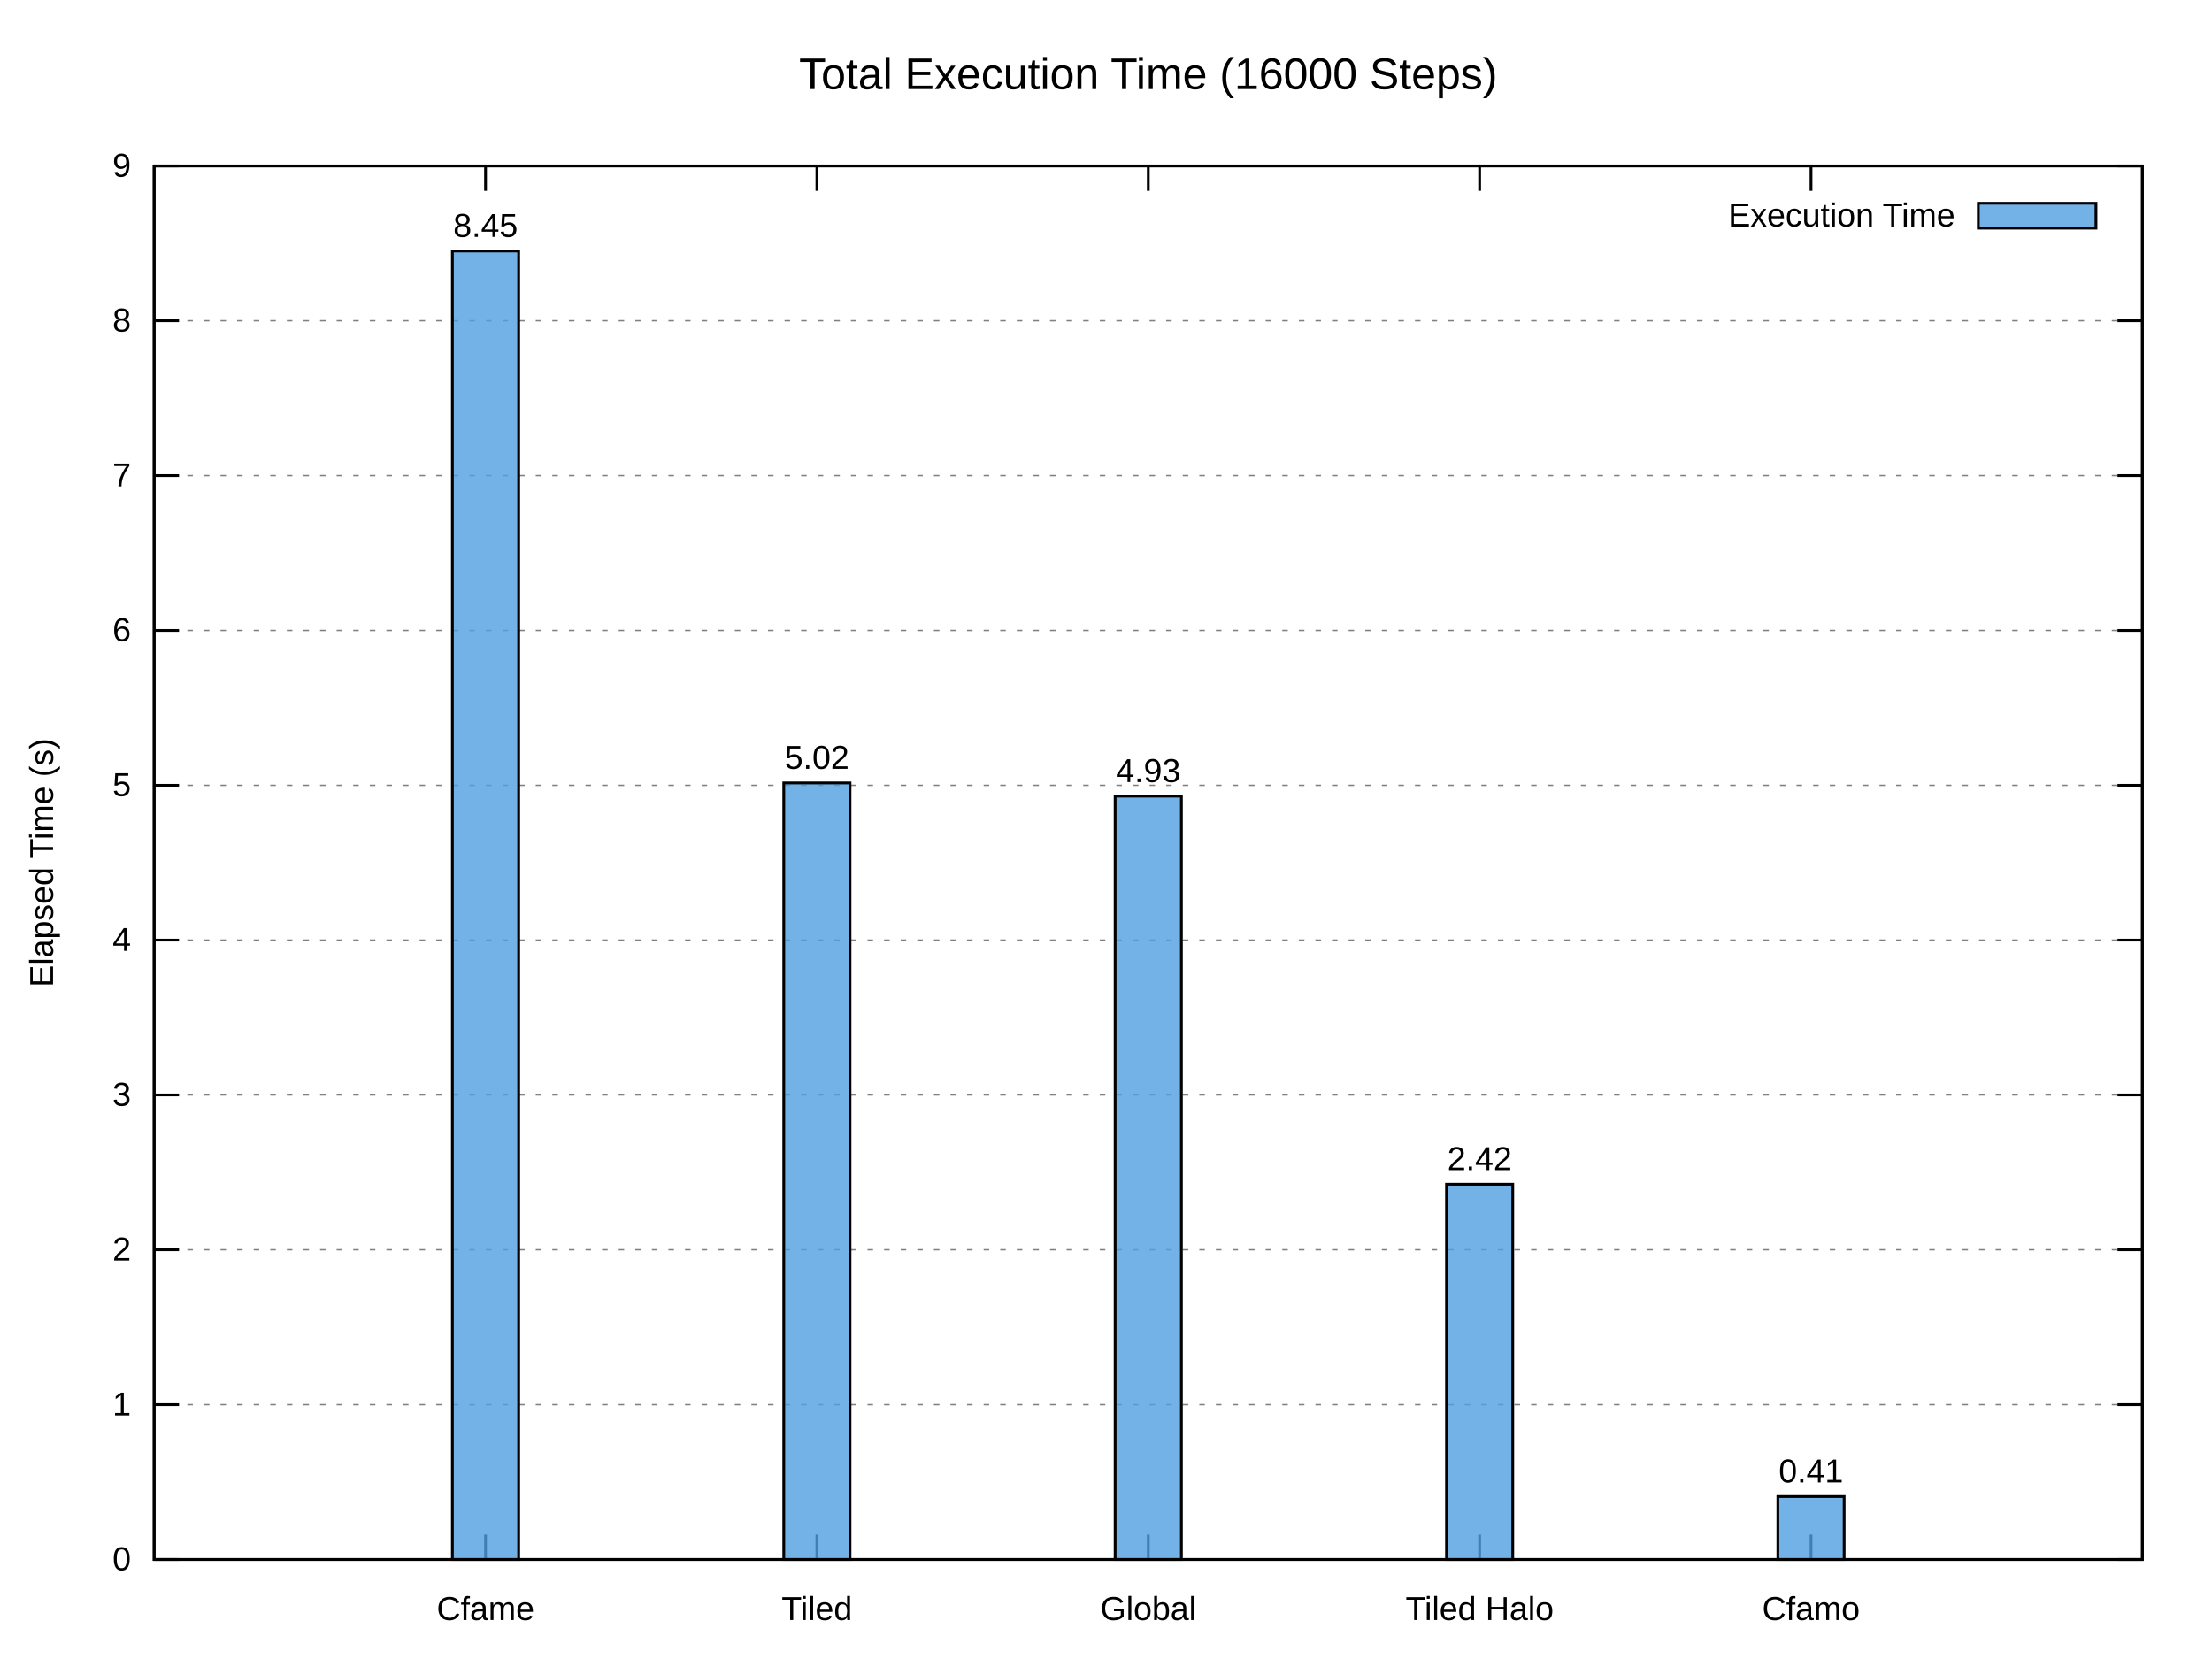
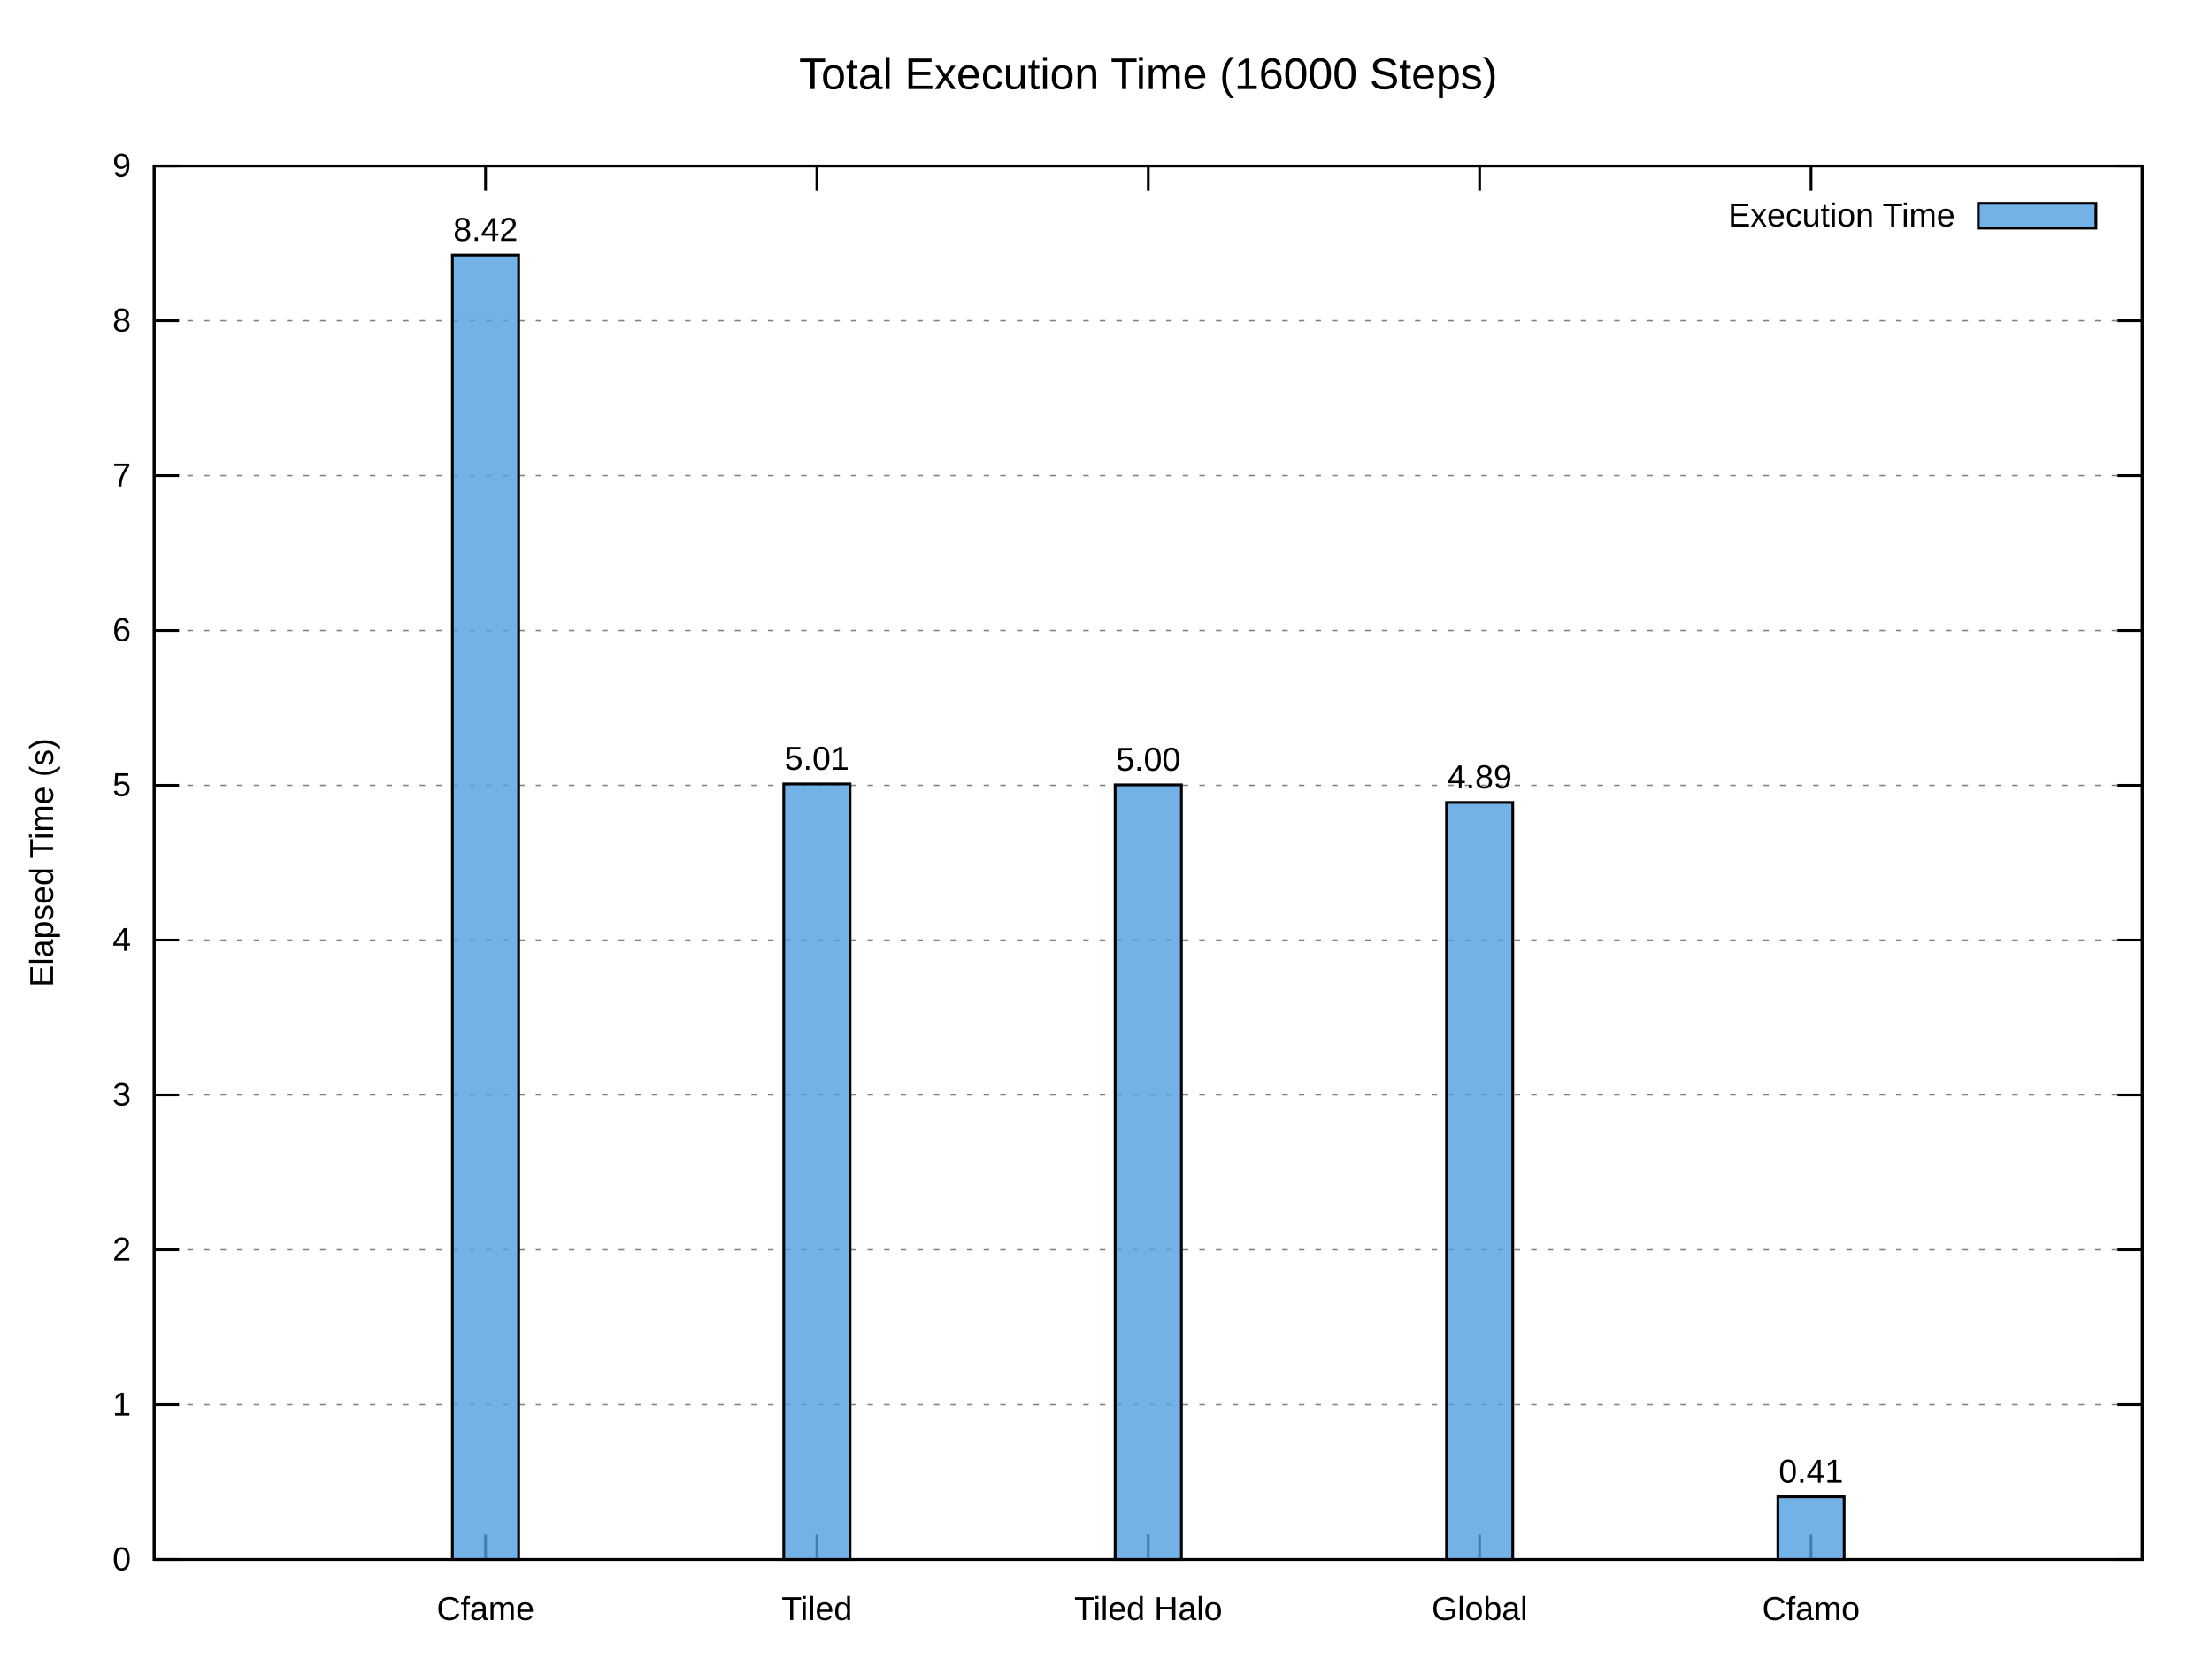
<svg xmlns="http://www.w3.org/2000/svg" xmlns:xlink="http://www.w3.org/1999/xlink" width="800" height="600" viewBox="0 0 800 600">
  <g id="gnuplot_canvas">
    <rect x="0" y="0" width="800" height="600" fill="none" />
    <defs>
      <circle id="gpDot" r="0.5" stroke-width="0.5" stroke="currentColor" />
      <path id="gpPt0" stroke-width="0.222" stroke="currentColor" d="M-1,0 h2 M0,-1 v2" />
      <path id="gpPt1" stroke-width="0.222" stroke="currentColor" d="M-1,-1 L1,1 M1,-1 L-1,1" />
      <path id="gpPt2" stroke-width="0.222" stroke="currentColor" d="M-1,0 L1,0 M0,-1 L0,1 M-1,-1 L1,1 M-1,1 L1,-1" />
      <rect id="gpPt3" stroke-width="0.222" stroke="currentColor" x="-1" y="-1" width="2" height="2" />
      <rect id="gpPt4" stroke-width="0.222" stroke="currentColor" fill="currentColor" x="-1" y="-1" width="2" height="2" />
      <circle id="gpPt5" stroke-width="0.222" stroke="currentColor" cx="0" cy="0" r="1" />
      <use xlink:href="#gpPt5" id="gpPt6" fill="currentColor" stroke="none" />
      <path id="gpPt7" stroke-width="0.222" stroke="currentColor" d="M0,-1.33 L-1.33,0.67 L1.33,0.67 z" />
      <use xlink:href="#gpPt7" id="gpPt8" fill="currentColor" stroke="none" />
      <use xlink:href="#gpPt7" id="gpPt9" stroke="currentColor" transform="rotate(180)" />
      <use xlink:href="#gpPt9" id="gpPt10" fill="currentColor" stroke="none" />
      <use xlink:href="#gpPt3" id="gpPt11" stroke="currentColor" transform="rotate(45)" />
      <use xlink:href="#gpPt11" id="gpPt12" fill="currentColor" stroke="none" />
      <path id="gpPt13" stroke-width="0.222" stroke="currentColor" d="M0,1.330 L1.265,0.411 L0.782,-1.067 L-0.782,-1.076 L-1.265,0.411 z" />
      <use xlink:href="#gpPt13" id="gpPt14" fill="currentColor" stroke="none" />
      <filter id="textbox" filterUnits="objectBoundingBox" x="0" y="0" height="1" width="1">
        <feFlood flood-color="white" flood-opacity="1" result="bgnd" />
        <feComposite in="SourceGraphic" in2="bgnd" operator="atop" />
      </filter>
      <filter id="greybox" filterUnits="objectBoundingBox" x="0" y="0" height="1" width="1">
        <feFlood flood-color="lightgrey" flood-opacity="1" result="grey" />
        <feComposite in="SourceGraphic" in2="grey" operator="atop" />
      </filter>
    </defs>
    <g fill="none" color="white" stroke="currentColor" stroke-width="1.00" stroke-linecap="butt" stroke-linejoin="miter">
</g>
    <g fill="none" color="black" stroke="currentColor" stroke-width="1.00" stroke-linecap="butt" stroke-linejoin="miter">
</g>
    <g fill="none" color="black" stroke="black" stroke-width="0.50" stroke-linecap="butt" stroke-linejoin="miter">
</g>
    <g fill="none" color="gray" stroke="currentColor" stroke-width="0.50" stroke-linecap="butt" stroke-linejoin="miter">
      <path stroke="gray" stroke-dasharray="2,4" class="gridline" d="M55.75,564.00 L774.82,564.00  " />
    </g>
    <g fill="none" color="gray" stroke="gray" stroke-width="1.00" stroke-linecap="butt" stroke-linejoin="miter">
</g>
    <g fill="none" color="black" stroke="currentColor" stroke-width="1.00" stroke-linecap="butt" stroke-linejoin="miter">
      <path stroke="black" d="M55.75,564.00 L64.75,564.00 M774.82,564.00 L765.82,564.00  " />
      <g transform="translate(47.36,567.90)" stroke="none" fill="black" font-family="Arial" font-size="12.00" text-anchor="end">
        <text>
          <tspan font-family="Arial"> 0</tspan>
        </text>
      </g>
    </g>
    <g fill="none" color="black" stroke="currentColor" stroke-width="1.00" stroke-linecap="butt" stroke-linejoin="miter">
</g>
    <g fill="none" color="black" stroke="black" stroke-width="0.50" stroke-linecap="butt" stroke-linejoin="miter">
</g>
    <g fill="none" color="gray" stroke="currentColor" stroke-width="0.50" stroke-linecap="butt" stroke-linejoin="miter">
      <path stroke="gray" stroke-dasharray="2,4" class="gridline" d="M55.75,508.00 L774.82,508.00  " />
    </g>
    <g fill="none" color="gray" stroke="gray" stroke-width="1.00" stroke-linecap="butt" stroke-linejoin="miter">
</g>
    <g fill="none" color="black" stroke="currentColor" stroke-width="1.00" stroke-linecap="butt" stroke-linejoin="miter">
      <path stroke="black" d="M55.75,508.00 L64.75,508.00 M774.82,508.00 L765.82,508.00  " />
      <g transform="translate(47.36,511.90)" stroke="none" fill="black" font-family="Arial" font-size="12.00" text-anchor="end">
        <text>
          <tspan font-family="Arial"> 1</tspan>
        </text>
      </g>
    </g>
    <g fill="none" color="black" stroke="currentColor" stroke-width="1.00" stroke-linecap="butt" stroke-linejoin="miter">
</g>
    <g fill="none" color="black" stroke="black" stroke-width="0.50" stroke-linecap="butt" stroke-linejoin="miter">
</g>
    <g fill="none" color="gray" stroke="currentColor" stroke-width="0.50" stroke-linecap="butt" stroke-linejoin="miter">
      <path stroke="gray" stroke-dasharray="2,4" class="gridline" d="M55.75,452.00 L774.82,452.00  " />
    </g>
    <g fill="none" color="gray" stroke="gray" stroke-width="1.00" stroke-linecap="butt" stroke-linejoin="miter">
</g>
    <g fill="none" color="black" stroke="currentColor" stroke-width="1.00" stroke-linecap="butt" stroke-linejoin="miter">
      <path stroke="black" d="M55.75,452.00 L64.75,452.00 M774.82,452.00 L765.82,452.00  " />
      <g transform="translate(47.36,455.90)" stroke="none" fill="black" font-family="Arial" font-size="12.00" text-anchor="end">
        <text>
          <tspan font-family="Arial"> 2</tspan>
        </text>
      </g>
    </g>
    <g fill="none" color="black" stroke="currentColor" stroke-width="1.00" stroke-linecap="butt" stroke-linejoin="miter">
</g>
    <g fill="none" color="black" stroke="black" stroke-width="0.50" stroke-linecap="butt" stroke-linejoin="miter">
</g>
    <g fill="none" color="gray" stroke="currentColor" stroke-width="0.50" stroke-linecap="butt" stroke-linejoin="miter">
      <path stroke="gray" stroke-dasharray="2,4" class="gridline" d="M55.75,396.00 L774.82,396.00  " />
    </g>
    <g fill="none" color="gray" stroke="gray" stroke-width="1.00" stroke-linecap="butt" stroke-linejoin="miter">
</g>
    <g fill="none" color="black" stroke="currentColor" stroke-width="1.00" stroke-linecap="butt" stroke-linejoin="miter">
      <path stroke="black" d="M55.75,396.00 L64.75,396.00 M774.82,396.00 L765.82,396.00  " />
      <g transform="translate(47.36,399.90)" stroke="none" fill="black" font-family="Arial" font-size="12.00" text-anchor="end">
        <text>
          <tspan font-family="Arial"> 3</tspan>
        </text>
      </g>
    </g>
    <g fill="none" color="black" stroke="currentColor" stroke-width="1.00" stroke-linecap="butt" stroke-linejoin="miter">
</g>
    <g fill="none" color="black" stroke="black" stroke-width="0.50" stroke-linecap="butt" stroke-linejoin="miter">
</g>
    <g fill="none" color="gray" stroke="currentColor" stroke-width="0.50" stroke-linecap="butt" stroke-linejoin="miter">
      <path stroke="gray" stroke-dasharray="2,4" class="gridline" d="M55.75,340.00 L774.82,340.00  " />
    </g>
    <g fill="none" color="gray" stroke="gray" stroke-width="1.00" stroke-linecap="butt" stroke-linejoin="miter">
</g>
    <g fill="none" color="black" stroke="currentColor" stroke-width="1.00" stroke-linecap="butt" stroke-linejoin="miter">
      <path stroke="black" d="M55.75,340.00 L64.75,340.00 M774.82,340.00 L765.82,340.00  " />
      <g transform="translate(47.36,343.90)" stroke="none" fill="black" font-family="Arial" font-size="12.00" text-anchor="end">
        <text>
          <tspan font-family="Arial"> 4</tspan>
        </text>
      </g>
    </g>
    <g fill="none" color="black" stroke="currentColor" stroke-width="1.00" stroke-linecap="butt" stroke-linejoin="miter">
</g>
    <g fill="none" color="black" stroke="black" stroke-width="0.50" stroke-linecap="butt" stroke-linejoin="miter">
</g>
    <g fill="none" color="gray" stroke="currentColor" stroke-width="0.50" stroke-linecap="butt" stroke-linejoin="miter">
      <path stroke="gray" stroke-dasharray="2,4" class="gridline" d="M55.75,284.01 L774.82,284.01  " />
    </g>
    <g fill="none" color="gray" stroke="gray" stroke-width="1.00" stroke-linecap="butt" stroke-linejoin="miter">
</g>
    <g fill="none" color="black" stroke="currentColor" stroke-width="1.00" stroke-linecap="butt" stroke-linejoin="miter">
      <path stroke="black" d="M55.75,284.01 L64.75,284.01 M774.82,284.01 L765.82,284.01  " />
      <g transform="translate(47.36,287.91)" stroke="none" fill="black" font-family="Arial" font-size="12.00" text-anchor="end">
        <text>
          <tspan font-family="Arial"> 5</tspan>
        </text>
      </g>
    </g>
    <g fill="none" color="black" stroke="currentColor" stroke-width="1.00" stroke-linecap="butt" stroke-linejoin="miter">
</g>
    <g fill="none" color="black" stroke="black" stroke-width="0.50" stroke-linecap="butt" stroke-linejoin="miter">
</g>
    <g fill="none" color="gray" stroke="currentColor" stroke-width="0.50" stroke-linecap="butt" stroke-linejoin="miter">
      <path stroke="gray" stroke-dasharray="2,4" class="gridline" d="M55.75,228.01 L774.82,228.01  " />
    </g>
    <g fill="none" color="gray" stroke="gray" stroke-width="1.00" stroke-linecap="butt" stroke-linejoin="miter">
</g>
    <g fill="none" color="black" stroke="currentColor" stroke-width="1.00" stroke-linecap="butt" stroke-linejoin="miter">
      <path stroke="black" d="M55.75,228.01 L64.75,228.01 M774.82,228.01 L765.82,228.01  " />
      <g transform="translate(47.36,231.91)" stroke="none" fill="black" font-family="Arial" font-size="12.00" text-anchor="end">
        <text>
          <tspan font-family="Arial"> 6</tspan>
        </text>
      </g>
    </g>
    <g fill="none" color="black" stroke="currentColor" stroke-width="1.00" stroke-linecap="butt" stroke-linejoin="miter">
</g>
    <g fill="none" color="black" stroke="black" stroke-width="0.50" stroke-linecap="butt" stroke-linejoin="miter">
</g>
    <g fill="none" color="gray" stroke="currentColor" stroke-width="0.50" stroke-linecap="butt" stroke-linejoin="miter">
      <path stroke="gray" stroke-dasharray="2,4" class="gridline" d="M55.75,172.01 L774.82,172.01  " />
    </g>
    <g fill="none" color="gray" stroke="gray" stroke-width="1.00" stroke-linecap="butt" stroke-linejoin="miter">
</g>
    <g fill="none" color="black" stroke="currentColor" stroke-width="1.00" stroke-linecap="butt" stroke-linejoin="miter">
      <path stroke="black" d="M55.75,172.01 L64.75,172.01 M774.82,172.01 L765.82,172.01  " />
      <g transform="translate(47.36,175.91)" stroke="none" fill="black" font-family="Arial" font-size="12.00" text-anchor="end">
        <text>
          <tspan font-family="Arial"> 7</tspan>
        </text>
      </g>
    </g>
    <g fill="none" color="black" stroke="currentColor" stroke-width="1.00" stroke-linecap="butt" stroke-linejoin="miter">
</g>
    <g fill="none" color="black" stroke="black" stroke-width="0.50" stroke-linecap="butt" stroke-linejoin="miter">
</g>
    <g fill="none" color="gray" stroke="currentColor" stroke-width="0.50" stroke-linecap="butt" stroke-linejoin="miter">
      <path stroke="gray" stroke-dasharray="2,4" class="gridline" d="M55.75,116.01 L774.82,116.01  " />
    </g>
    <g fill="none" color="gray" stroke="gray" stroke-width="1.00" stroke-linecap="butt" stroke-linejoin="miter">
</g>
    <g fill="none" color="black" stroke="currentColor" stroke-width="1.00" stroke-linecap="butt" stroke-linejoin="miter">
      <path stroke="black" d="M55.75,116.01 L64.75,116.01 M774.82,116.01 L765.82,116.01  " />
      <g transform="translate(47.36,119.91)" stroke="none" fill="black" font-family="Arial" font-size="12.00" text-anchor="end">
        <text>
          <tspan font-family="Arial"> 8</tspan>
        </text>
      </g>
    </g>
    <g fill="none" color="black" stroke="currentColor" stroke-width="1.00" stroke-linecap="butt" stroke-linejoin="miter">
</g>
    <g fill="none" color="black" stroke="black" stroke-width="0.50" stroke-linecap="butt" stroke-linejoin="miter">
</g>
    <g fill="none" color="gray" stroke="currentColor" stroke-width="0.50" stroke-linecap="butt" stroke-linejoin="miter">
      <path stroke="gray" stroke-dasharray="2,4" class="gridline" d="M55.75,60.01 L774.82,60.01  " />
    </g>
    <g fill="none" color="gray" stroke="gray" stroke-width="1.00" stroke-linecap="butt" stroke-linejoin="miter">
</g>
    <g fill="none" color="black" stroke="currentColor" stroke-width="1.00" stroke-linecap="butt" stroke-linejoin="miter">
      <path stroke="black" d="M55.75,60.01 L64.75,60.01 M774.82,60.01 L765.82,60.01  " />
      <g transform="translate(47.36,63.91)" stroke="none" fill="black" font-family="Arial" font-size="12.00" text-anchor="end">
        <text>
          <tspan font-family="Arial"> 9</tspan>
        </text>
      </g>
    </g>
    <g fill="none" color="black" stroke="currentColor" stroke-width="1.00" stroke-linecap="butt" stroke-linejoin="miter">
      <path stroke="black" d="M175.60,564.00 L175.60,555.00 M175.60,60.01 L175.60,69.01  " />
      <g transform="translate(175.60,585.90)" stroke="none" fill="black" font-family="Arial" font-size="12.00" text-anchor="middle">
        <text>
          <tspan font-family="Arial">Cfame</tspan>
        </text>
      </g>
    </g>
    <g fill="none" color="black" stroke="currentColor" stroke-width="1.00" stroke-linecap="butt" stroke-linejoin="miter">
      <path stroke="black" d="M295.44,564.00 L295.44,555.00 M295.44,60.01 L295.44,69.01  " />
      <g transform="translate(295.44,585.90)" stroke="none" fill="black" font-family="Arial" font-size="12.00" text-anchor="middle">
        <text>
          <tspan font-family="Arial">Tiled</tspan>
        </text>
      </g>
    </g>
    <g fill="none" color="black" stroke="currentColor" stroke-width="1.00" stroke-linecap="butt" stroke-linejoin="miter">
      <path stroke="black" d="M415.29,564.00 L415.29,555.00 M415.29,60.01 L415.29,69.01  " />
      <g transform="translate(415.29,585.90)" stroke="none" fill="black" font-family="Arial" font-size="12.00" text-anchor="middle">
        <text>
-           <tspan font-family="Arial">Global</tspan>
+           <tspan font-family="Arial">Tiled Halo</tspan>
        </text>
      </g>
    </g>
    <g fill="none" color="black" stroke="currentColor" stroke-width="1.00" stroke-linecap="butt" stroke-linejoin="miter">
      <path stroke="black" d="M535.13,564.00 L535.13,555.00 M535.13,60.01 L535.13,69.01  " />
      <g transform="translate(535.13,585.90)" stroke="none" fill="black" font-family="Arial" font-size="12.00" text-anchor="middle">
        <text>
-           <tspan font-family="Arial">Tiled Halo</tspan>
+           <tspan font-family="Arial">Global</tspan>
        </text>
      </g>
    </g>
    <g fill="none" color="black" stroke="currentColor" stroke-width="1.00" stroke-linecap="butt" stroke-linejoin="miter">
      <path stroke="black" d="M654.98,564.00 L654.98,555.00 M654.98,60.01 L654.98,69.01  " />
      <g transform="translate(654.98,585.90)" stroke="none" fill="black" font-family="Arial" font-size="12.00" text-anchor="middle">
        <text>
          <tspan font-family="Arial">Cfamo</tspan>
        </text>
      </g>
    </g>
    <g fill="none" color="black" stroke="currentColor" stroke-width="1.00" stroke-linecap="butt" stroke-linejoin="miter">
</g>
    <g fill="none" color="black" stroke="currentColor" stroke-width="1.00" stroke-linecap="butt" stroke-linejoin="miter">
      <path stroke="black" d="M55.75,60.01 L55.75,564.00 L774.82,564.00 L774.82,60.01 L55.75,60.01 Z  " />
    </g>
    <g fill="none" color="black" stroke="currentColor" stroke-width="1.00" stroke-linecap="butt" stroke-linejoin="miter">
      <g transform="translate(19.18,312.01) rotate(270)" stroke="none" fill="black" font-family="Arial" font-size="12.00" text-anchor="middle">
        <text>
          <tspan font-family="Arial">Elapsed Time (s)</tspan>
        </text>
      </g>
    </g>
    <g fill="none" color="black" stroke="currentColor" stroke-width="1.00" stroke-linecap="butt" stroke-linejoin="miter">
</g>
    <g id="gnuplot_plot_1">
      <g fill="none" color="black" stroke="currentColor" stroke-width="1.00" stroke-linecap="butt" stroke-linejoin="miter">
        <g transform="translate(707.09,81.91)" stroke="none" fill="black" font-family="Arial" font-size="12.00" text-anchor="end">
          <text>
            <tspan font-family="Arial">Execution Time</tspan>
          </text>
        </g>
      </g>
      <g fill="none" color="black" stroke="currentColor" stroke-width="1.00" stroke-linecap="butt" stroke-linejoin="miter">
        <g stroke="none" shape-rendering="crispEdges">
          <polygon fill="rgb( 79, 159, 224)" fill-opacity="0.8" points="715.48,82.51 758.04,82.51 758.04,73.51 715.48,73.51 " />
        </g>
        <path stroke="black" d="M715.48,82.51 L758.04,82.51 L758.04,73.51 L715.48,73.51 L715.48,82.51 Z  " />
      </g>
      <g fill="none" color="black" stroke="currentColor" stroke-width="1.00" stroke-linecap="butt" stroke-linejoin="miter">
        <g stroke="none" shape-rendering="crispEdges">
-           <polygon fill="rgb( 79, 159, 224)" fill-opacity="0.8" points="163.61,564.00 187.59,564.00 187.59,90.77 163.61,90.77 " />
-         </g>
-         <path stroke="black" d="M163.61,564.00 L163.61,90.78 L187.58,90.78 L187.58,564.00 L163.61,564.00 Z  " />
-       </g>
-       <g fill="none" color="black" stroke="currentColor" stroke-width="1.00" stroke-linecap="butt" stroke-linejoin="miter">
-         <g stroke="none" shape-rendering="crispEdges">
-           <polygon fill="rgb( 79, 159, 224)" fill-opacity="0.8" points="283.46,564.00 307.43,564.00 307.43,283.14 283.46,283.14 " />
-         </g>
-         <path stroke="black" d="M283.46,564.00 L283.46,283.15 L307.42,283.15 L307.42,564.00 L283.46,564.00 Z  " />
-       </g>
-       <g fill="none" color="black" stroke="currentColor" stroke-width="1.00" stroke-linecap="butt" stroke-linejoin="miter">
-         <g stroke="none" shape-rendering="crispEdges">
-           <polygon fill="rgb( 79, 159, 224)" fill-opacity="0.8" points="403.30,564.00 427.28,564.00 427.28,287.92 403.30,287.92 " />
-         </g>
-         <path stroke="black" d="M403.30,564.00 L403.30,287.93 L427.27,287.93 L427.27,564.00 L403.30,564.00 Z  " />
-       </g>
-       <g fill="none" color="black" stroke="currentColor" stroke-width="1.00" stroke-linecap="butt" stroke-linejoin="miter">
-         <g stroke="none" shape-rendering="crispEdges">
-           <polygon fill="rgb( 79, 159, 224)" fill-opacity="0.8" points="523.15,564.00 547.12,564.00 547.12,428.28 523.15,428.28 " />
-         </g>
-         <path stroke="black" d="M523.15,564.00 L523.15,428.29 L547.11,428.29 L547.11,564.00 L523.15,564.00 Z  " />
-       </g>
-       <g fill="none" color="black" stroke="currentColor" stroke-width="1.00" stroke-linecap="butt" stroke-linejoin="miter">
-         <g stroke="none" shape-rendering="crispEdges">
-           <polygon fill="rgb( 79, 159, 224)" fill-opacity="0.8" points="642.99,564.00 666.97,564.00 666.97,541.22 642.99,541.22 " />
-         </g>
-         <path stroke="black" d="M642.99,564.00 L642.99,541.23 L666.96,541.23 L666.96,564.00 L642.99,564.00 Z  " />
+           <polygon fill="rgb( 79, 159, 224)" fill-opacity="0.8" points="163.61,564.00 187.59,564.00 187.59,92.21 163.61,92.21 " />
+         </g>
+         <path stroke="black" d="M163.61,564.00 L163.61,92.22 L187.58,92.22 L187.58,564.00 L163.61,564.00 Z  " />
+       </g>
+       <g fill="none" color="black" stroke="currentColor" stroke-width="1.00" stroke-linecap="butt" stroke-linejoin="miter">
+         <g stroke="none" shape-rendering="crispEdges">
+           <polygon fill="rgb( 79, 159, 224)" fill-opacity="0.8" points="283.46,564.00 307.43,564.00 307.43,283.49 283.46,283.49 " />
+         </g>
+         <path stroke="black" d="M283.46,564.00 L283.46,283.50 L307.42,283.50 L307.42,564.00 L283.46,564.00 Z  " />
+       </g>
+       <g fill="none" color="black" stroke="currentColor" stroke-width="1.00" stroke-linecap="butt" stroke-linejoin="miter">
+         <g stroke="none" shape-rendering="crispEdges">
+           <polygon fill="rgb( 79, 159, 224)" fill-opacity="0.8" points="403.30,564.00 427.28,564.00 427.28,283.82 403.30,283.82 " />
+         </g>
+         <path stroke="black" d="M403.30,564.00 L403.30,283.83 L427.27,283.83 L427.27,564.00 L403.30,564.00 Z  " />
+       </g>
+       <g fill="none" color="black" stroke="currentColor" stroke-width="1.00" stroke-linecap="butt" stroke-linejoin="miter">
+         <g stroke="none" shape-rendering="crispEdges">
+           <polygon fill="rgb( 79, 159, 224)" fill-opacity="0.8" points="523.15,564.00 547.12,564.00 547.12,290.19 523.15,290.19 " />
+         </g>
+         <path stroke="black" d="M523.15,564.00 L523.15,290.20 L547.11,290.20 L547.11,564.00 L523.15,564.00 Z  " />
+       </g>
+       <g fill="none" color="black" stroke="currentColor" stroke-width="1.00" stroke-linecap="butt" stroke-linejoin="miter">
+         <g stroke="none" shape-rendering="crispEdges">
+           <polygon fill="rgb( 79, 159, 224)" fill-opacity="0.8" points="642.99,564.00 666.97,564.00 666.97,541.30 642.99,541.30 " />
+         </g>
+         <path stroke="black" d="M642.99,564.00 L642.99,541.31 L666.96,541.31 L666.96,564.00 L642.99,564.00 Z  " />
      </g>
      <g fill="none" color="black" stroke="currentColor" stroke-width="1.00" stroke-linecap="butt" stroke-linejoin="miter">
</g>
    </g>
    <g id="gnuplot_plot_2">
      <g fill="none" color="black" stroke="currentColor" stroke-width="1.00" stroke-linecap="butt" stroke-linejoin="miter">
-         <g transform="translate(175.60,85.68)" stroke="none" fill="black" font-family="Arial" font-size="12.00" text-anchor="middle">
-           <text>
-             <tspan font-family="Arial">8.45</tspan>
-           </text>
-         </g>
-         <g transform="translate(295.44,278.05)" stroke="none" fill="black" font-family="Arial" font-size="12.00" text-anchor="middle">
-           <text>
-             <tspan font-family="Arial">5.02</tspan>
-           </text>
-         </g>
-         <g transform="translate(415.29,282.83)" stroke="none" fill="black" font-family="Arial" font-size="12.00" text-anchor="middle">
-           <text>
-             <tspan font-family="Arial">4.93</tspan>
-           </text>
-         </g>
-         <g transform="translate(535.13,423.19)" stroke="none" fill="black" font-family="Arial" font-size="12.00" text-anchor="middle">
-           <text>
-             <tspan font-family="Arial">2.42</tspan>
-           </text>
-         </g>
-         <g transform="translate(654.98,536.13)" stroke="none" fill="black" font-family="Arial" font-size="12.00" text-anchor="middle">
+         <g transform="translate(175.60,87.12)" stroke="none" fill="black" font-family="Arial" font-size="12.00" text-anchor="middle">
+           <text>
+             <tspan font-family="Arial">8.42</tspan>
+           </text>
+         </g>
+         <g transform="translate(295.44,278.40)" stroke="none" fill="black" font-family="Arial" font-size="12.00" text-anchor="middle">
+           <text>
+             <tspan font-family="Arial">5.01</tspan>
+           </text>
+         </g>
+         <g transform="translate(415.29,278.73)" stroke="none" fill="black" font-family="Arial" font-size="12.00" text-anchor="middle">
+           <text>
+             <tspan font-family="Arial">5.00</tspan>
+           </text>
+         </g>
+         <g transform="translate(535.13,285.10)" stroke="none" fill="black" font-family="Arial" font-size="12.00" text-anchor="middle">
+           <text>
+             <tspan font-family="Arial">4.89</tspan>
+           </text>
+         </g>
+         <g transform="translate(654.98,536.21)" stroke="none" fill="black" font-family="Arial" font-size="12.00" text-anchor="middle">
          <text>
            <tspan font-family="Arial">0.41</tspan>
          </text>
        </g>
      </g>
    </g>
    <g fill="none" color="white" stroke="black" stroke-width="2.00" stroke-linecap="butt" stroke-linejoin="miter">
</g>
    <g fill="none" color="black" stroke="currentColor" stroke-width="2.00" stroke-linecap="butt" stroke-linejoin="miter">
</g>
    <g fill="none" color="black" stroke="black" stroke-width="1.00" stroke-linecap="butt" stroke-linejoin="miter">
</g>
    <g fill="none" color="black" stroke="currentColor" stroke-width="1.00" stroke-linecap="butt" stroke-linejoin="miter">
      <path stroke="black" d="M55.75,60.01 L55.75,564.00 L774.82,564.00 L774.82,60.01 L55.75,60.01 Z  " />
    </g>
    <g fill="none" color="black" stroke="currentColor" stroke-width="1.00" stroke-linecap="butt" stroke-linejoin="miter">
      <g transform="translate(415.28,32.21)" stroke="none" fill="black" font-family="Arial" font-size="16.00" text-anchor="middle">
        <text>
          <tspan font-family="Arial">Total Execution Time (16000 Steps)</tspan>
        </text>
      </g>
    </g>
    <g fill="none" color="black" stroke="currentColor" stroke-width="1.00" stroke-linecap="butt" stroke-linejoin="miter">
</g>
  </g>
</svg>
